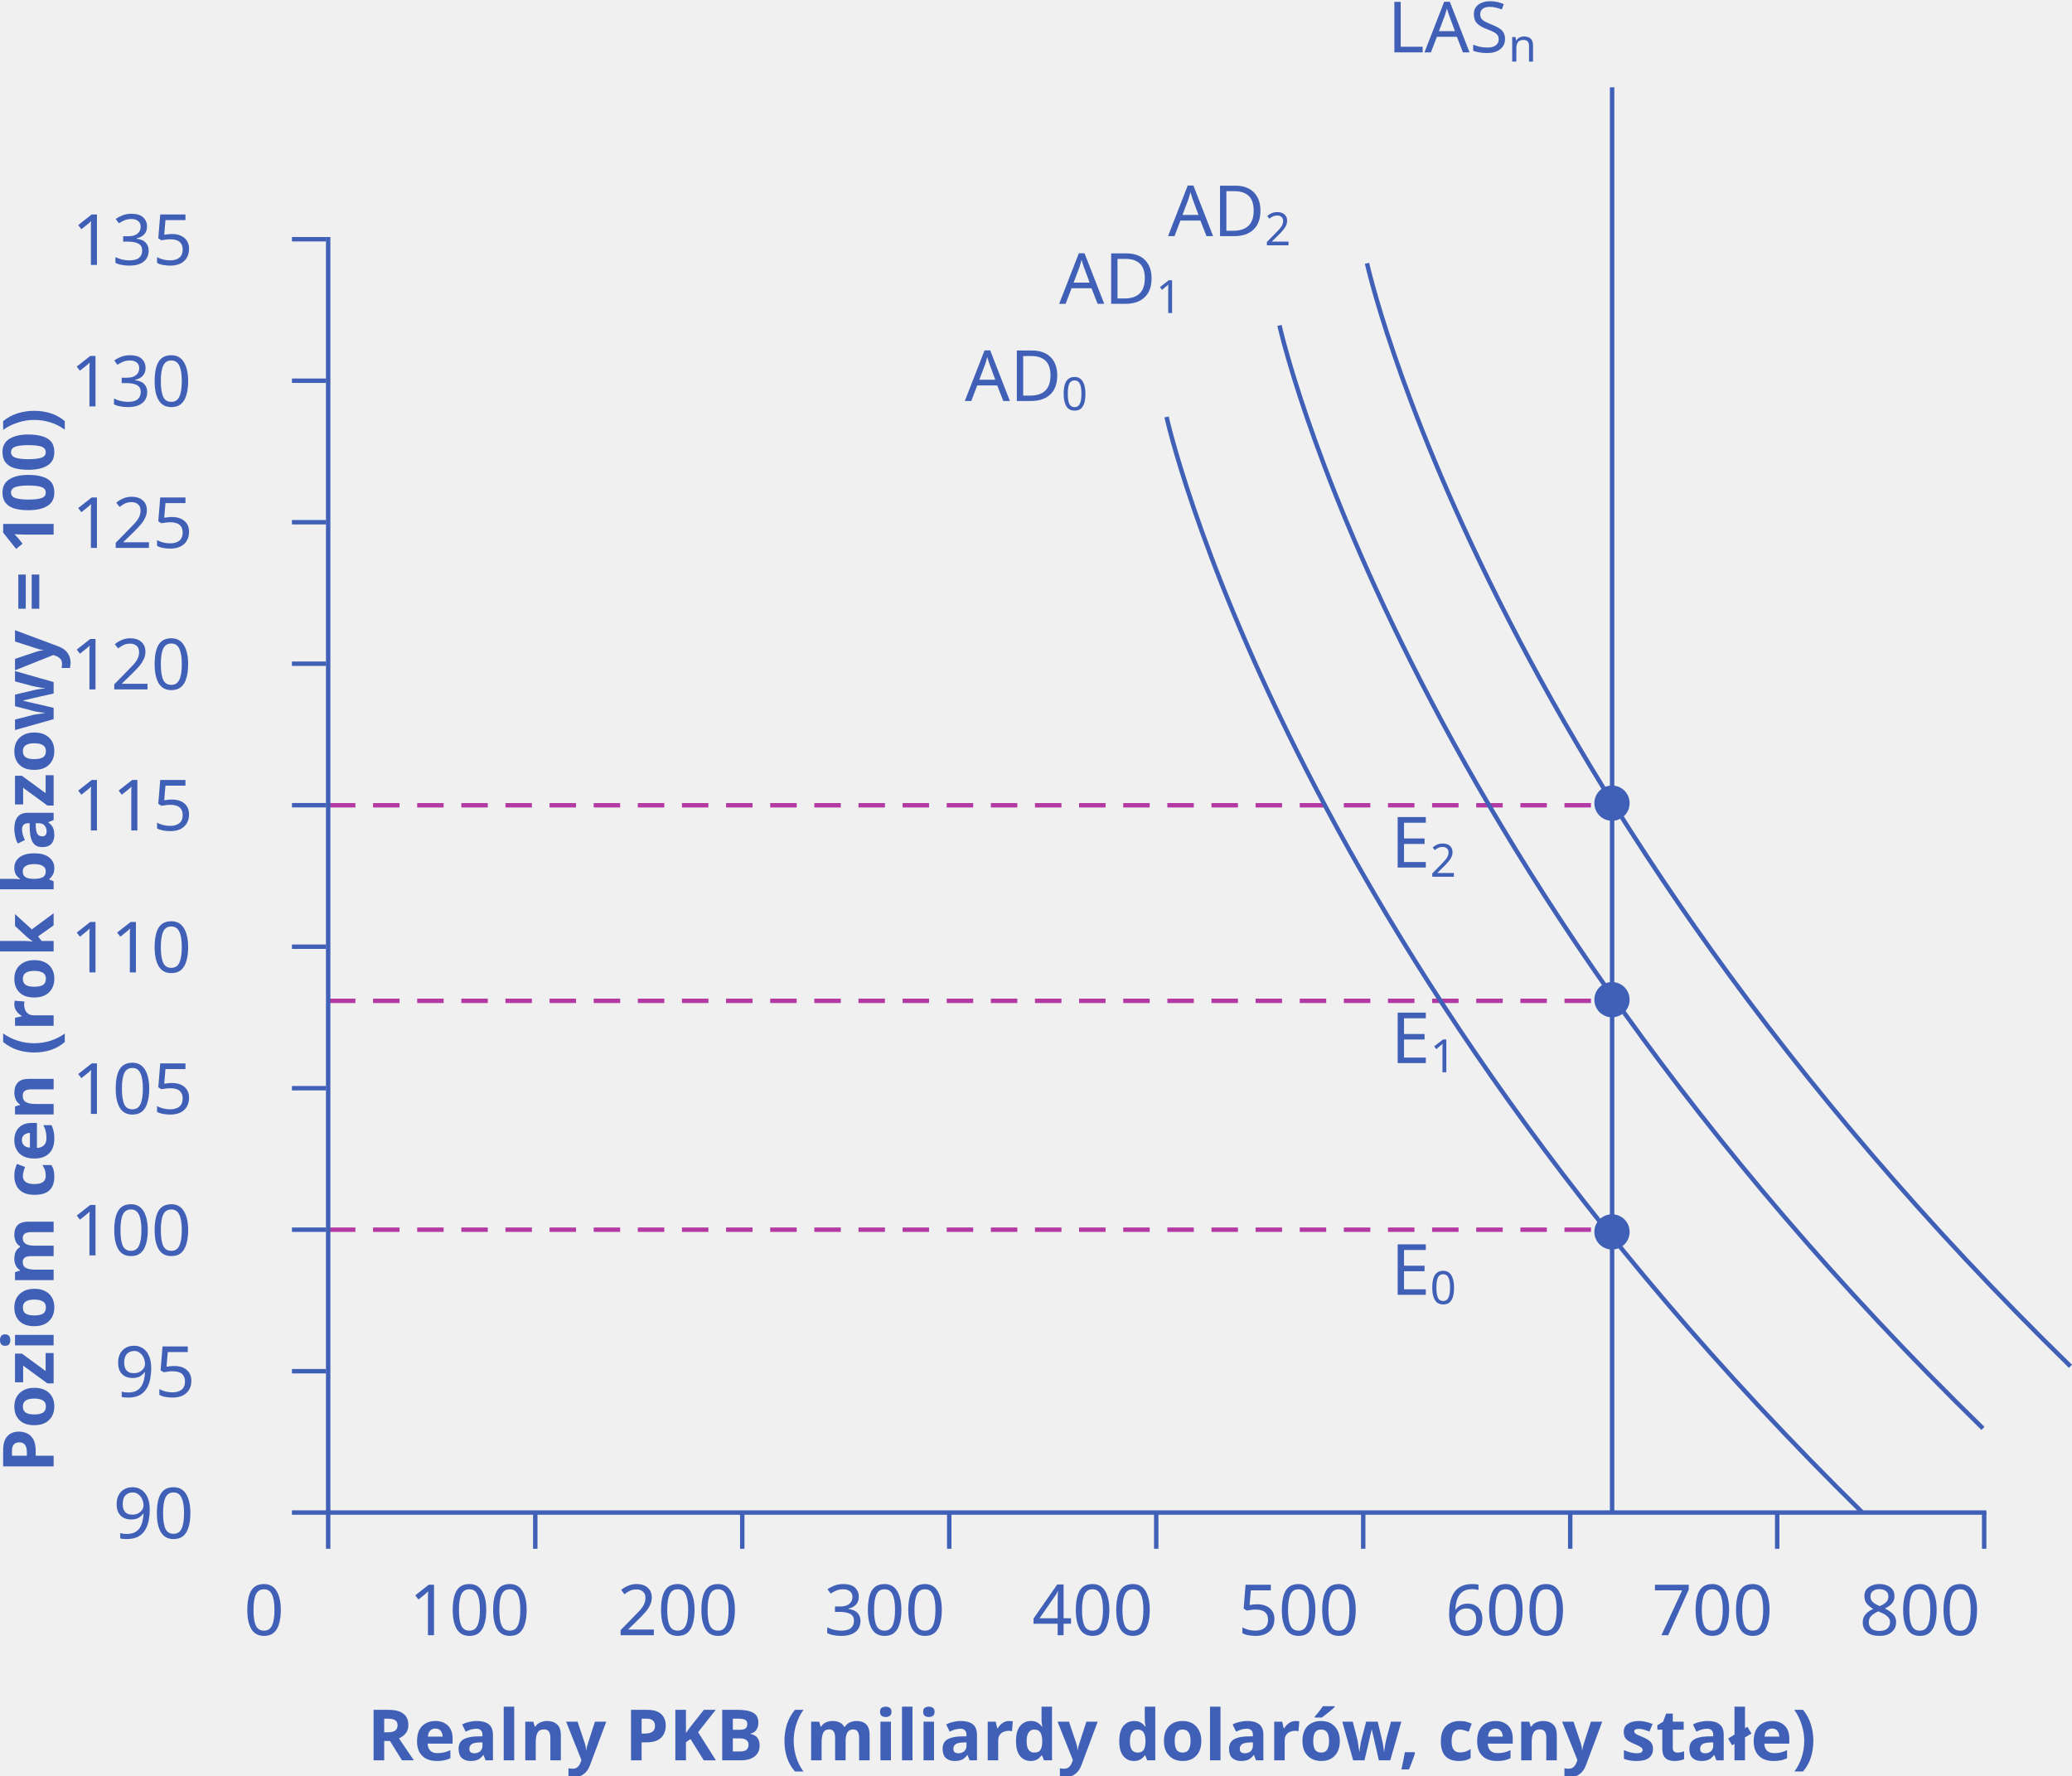
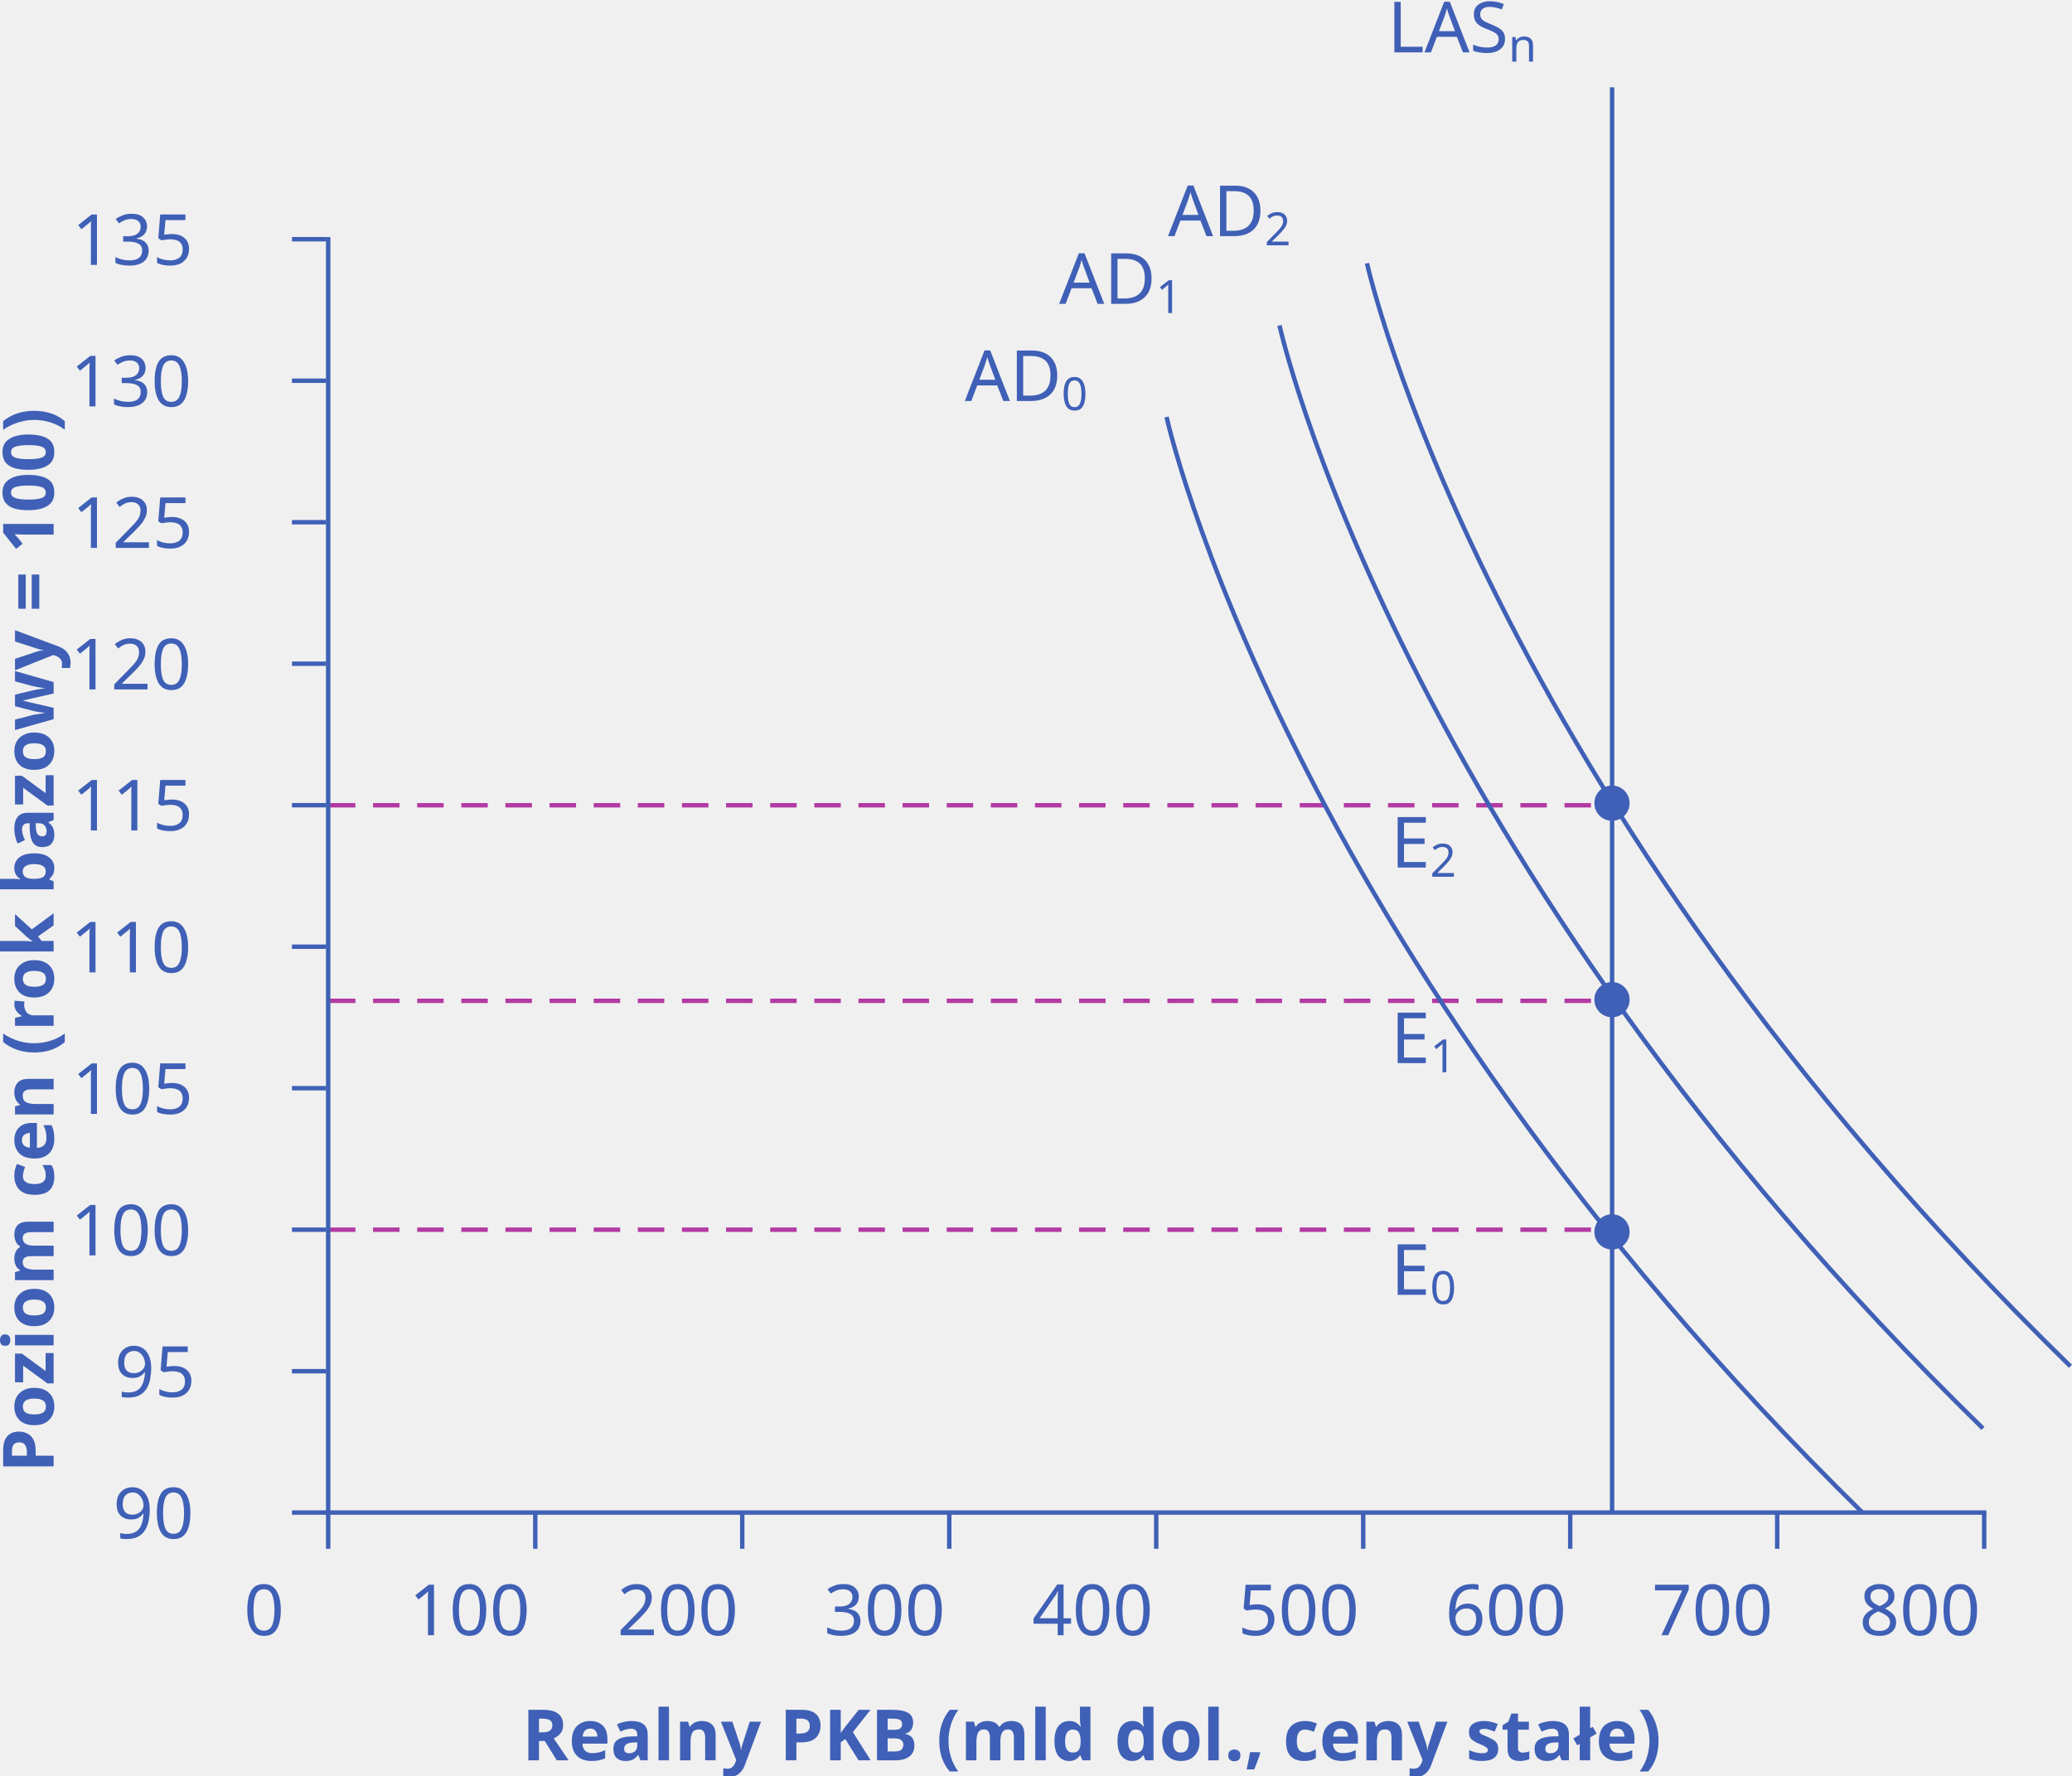
<svg xmlns="http://www.w3.org/2000/svg" version="1.1" id="svg6341" width="313.033" height="268.262" viewBox="0 0 313.033 268.262">
  <defs id="defs6345" />
  <g id="g6349" transform="matrix(1.333333,0,0,-1.333333,5.533611,324.6001)">
-     <g id="g7062">
+     <g id="g1">
      <path d="M 33.034,72.054 V 67.949" style="fill:none;stroke:#3f60b6;stroke-width:0.5;stroke-linecap:butt;stroke-linejoin:miter;stroke-miterlimit:4;stroke-dasharray:none;stroke-opacity:1" id="path6369" />
      <path d="M 103.407,72.039 V 67.949" style="fill:none;stroke:#3f60b6;stroke-width:0.5;stroke-linecap:butt;stroke-linejoin:miter;stroke-miterlimit:4;stroke-dasharray:none;stroke-opacity:1" id="path6371" />
      <path d="M 173.768,72.039 V 67.949" style="fill:none;stroke:#3f60b6;stroke-width:0.5;stroke-linecap:butt;stroke-linejoin:miter;stroke-miterlimit:4;stroke-dasharray:none;stroke-opacity:1" id="path6373" />
      <path d="M 150.314,72.039 V 67.949" style="fill:none;stroke:#3f60b6;stroke-width:0.5;stroke-linecap:butt;stroke-linejoin:miter;stroke-miterlimit:4;stroke-dasharray:none;stroke-opacity:1" id="path6375" />
      <path d="M 197.221,72.039 V 67.949" style="fill:none;stroke:#3f60b6;stroke-width:0.5;stroke-linecap:butt;stroke-linejoin:miter;stroke-miterlimit:4;stroke-dasharray:none;stroke-opacity:1" id="path6377" />
      <path d="M 126.861,72.039 V 67.949" style="fill:none;stroke:#3f60b6;stroke-width:0.5;stroke-linecap:butt;stroke-linejoin:miter;stroke-miterlimit:4;stroke-dasharray:none;stroke-opacity:1" id="path6379" />
      <path d="M 79.954,72.039 V 67.949" style="fill:none;stroke:#3f60b6;stroke-width:0.5;stroke-linecap:butt;stroke-linejoin:miter;stroke-miterlimit:4;stroke-dasharray:none;stroke-opacity:1" id="path6381" />
      <path d="M 56.501,72.039 V 67.949" style="fill:none;stroke:#3f60b6;stroke-width:0.5;stroke-linecap:butt;stroke-linejoin:miter;stroke-miterlimit:4;stroke-dasharray:none;stroke-opacity:1" id="path6383" />
      <path d="M 220.674,72.039 V 67.949" style="fill:none;stroke:#3f60b6;stroke-width:0.5;stroke-linecap:butt;stroke-linejoin:miter;stroke-miterlimit:4;stroke-dasharray:none;stroke-opacity:1" id="path6385" />
      <path d="m 28.929,72.054 h 4.105" style="fill:none;stroke:#3f60b6;stroke-width:0.5;stroke-linecap:butt;stroke-linejoin:miter;stroke-miterlimit:4;stroke-dasharray:none;stroke-opacity:1" id="path6459" />
      <path d="M 28.931,216.342 H 32.806" style="fill:none;stroke:#3f60b6;stroke-width:0.5;stroke-linecap:butt;stroke-linejoin:miter;stroke-miterlimit:4;stroke-dasharray:none;stroke-opacity:1" id="path6461" />
      <path d="m 28.929,200.308 h 3.875" style="fill:none;stroke:#3f60b6;stroke-width:0.5;stroke-linecap:butt;stroke-linejoin:miter;stroke-miterlimit:4;stroke-dasharray:none;stroke-opacity:1" id="path6463" />
      <path d="m 28.929,184.274 h 3.875" style="fill:none;stroke:#3f60b6;stroke-width:0.5;stroke-linecap:butt;stroke-linejoin:miter;stroke-miterlimit:4;stroke-dasharray:none;stroke-opacity:1" id="path6465" />
      <path d="m 28.929,152.207 h 3.875" style="fill:none;stroke:#3f60b6;stroke-width:0.5;stroke-linecap:butt;stroke-linejoin:miter;stroke-miterlimit:4;stroke-dasharray:none;stroke-opacity:1" id="path6467" />
      <path d="m 28.929,120.14 h 3.875" style="fill:none;stroke:#3f60b6;stroke-width:0.5;stroke-linecap:butt;stroke-linejoin:miter;stroke-miterlimit:4;stroke-dasharray:none;stroke-opacity:1" id="path6469" />
      <path d="m 28.929,88.072 h 3.875" style="fill:none;stroke:#3f60b6;stroke-width:0.5;stroke-linecap:butt;stroke-linejoin:miter;stroke-miterlimit:4;stroke-dasharray:none;stroke-opacity:1" id="path6471" />
      <path d="m 28.929,104.106 h 3.875" style="fill:none;stroke:#3f60b6;stroke-width:0.5;stroke-linecap:butt;stroke-linejoin:miter;stroke-miterlimit:4;stroke-dasharray:none;stroke-opacity:1" id="path6473" />
      <path d="m 28.929,136.173 h 3.875" style="fill:none;stroke:#3f60b6;stroke-width:0.5;stroke-linecap:butt;stroke-linejoin:miter;stroke-miterlimit:4;stroke-dasharray:none;stroke-opacity:1" id="path6475" />
      <path d="m 28.929,168.241 h 3.875" style="fill:none;stroke:#3f60b6;stroke-width:0.5;stroke-linecap:butt;stroke-linejoin:miter;stroke-miterlimit:4;stroke-dasharray:none;stroke-opacity:1" id="path6477" />
      <path d="M 178.515,233.555 V 72.039" style="fill:none;stroke:#3f60b6;stroke-width:0.5;stroke-linecap:butt;stroke-linejoin:miter;stroke-miterlimit:4;stroke-dasharray:none;stroke-opacity:1" id="path6479" />
      <path d="M 33.123,151.95 H 178.456" style="fill:#ffffff;fill-opacity:1;fill-rule:evenodd;stroke:none;stroke-width:0.1" id="path6481" />
      <path d="M 33.12,152.2 H 178.472" style="fill:none;stroke:#b33aa3;stroke-width:0.5;stroke-linecap:butt;stroke-linejoin:miter;stroke-miterlimit:4;stroke-dasharray:3, 2;stroke-dashoffset:0;stroke-opacity:1" id="path6483" />
      <path d="M 33.12,130.04 H 178.472" style="fill:none;stroke:#b33aa3;stroke-width:0.5;stroke-linecap:butt;stroke-linejoin:miter;stroke-miterlimit:4;stroke-dasharray:3, 2;stroke-dashoffset:0;stroke-opacity:1" id="path6485" />
      <path d="M 33.12,104.106 H 178.472" style="fill:none;stroke:#b33aa3;stroke-width:0.5;stroke-linecap:butt;stroke-linejoin:miter;stroke-miterlimit:4;stroke-dasharray:3, 2;stroke-dashoffset:0;stroke-opacity:1" id="path6487" />
      <path d="m 150.744,213.614 c 0,0 13.167,-60.047 79.706,-124.986" style="fill:none;stroke:#3f60b6;stroke-width:0.5;stroke-linecap:butt;stroke-linejoin:miter;stroke-miterlimit:4;stroke-dasharray:none;stroke-opacity:1" id="path6489" />
      <path d="m 140.828,206.576 c 0,0 13.167,-60.047 79.706,-124.986" style="fill:none;stroke:#3f60b6;stroke-width:0.5;stroke-linecap:butt;stroke-linejoin:miter;stroke-miterlimit:4;stroke-dasharray:none;stroke-opacity:1" id="path6491" />
      <path d="m 128.032,196.199 c 0,0 13.06,-59.557 78.892,-124.189" style="fill:none;stroke:#3f60b6;stroke-width:0.5;stroke-linecap:butt;stroke-linejoin:miter;stroke-miterlimit:4;stroke-dasharray:none;stroke-opacity:1" id="path6493" />
      <path d="m 179.916,153.854 c 0.777,-0.778 0.777,-2.051 0,-2.829 -0.777,-0.777 -2.051,-0.777 -2.828,0 -0.777,0.778 -0.777,2.051 0,2.829 0.777,0.777 2.051,0.777 2.828,0" style="fill:#3f60b6;fill-opacity:1;fill-rule:nonzero;stroke:none;stroke-width:0.1" id="path6495" />
      <path d="m 179.916,131.587 c 0.777,-0.777 0.777,-2.051 0,-2.828 -0.777,-0.778 -2.051,-0.778 -2.828,0 -0.777,0.777 -0.777,2.051 0,2.828 0.777,0.777 2.051,0.777 2.828,0" style="fill:#3f60b6;fill-opacity:1;fill-rule:nonzero;stroke:none;stroke-width:0.1" id="path6497" />
      <path d="m 179.916,105.271 c 0.777,-0.778 0.777,-2.051 0,-2.828 -0.777,-0.778 -2.051,-0.778 -2.828,0 -0.777,0.777 -0.777,2.05 0,2.828 0.777,0.777 2.051,0.777 2.828,0" style="fill:#3f60b6;fill-opacity:1;fill-rule:nonzero;stroke:none;stroke-width:0.1" id="path6499" />
      <path d="M 33.034,216.592 V 72.054 h 187.89" style="fill:none;stroke:#3f60b6;stroke-width:0.5;stroke-linecap:butt;stroke-linejoin:miter;stroke-miterlimit:10;stroke-dasharray:none;stroke-opacity:1" id="path6501" />
      <text xml:space="preserve" style="font-variant:normal;font-weight:normal;font-size:8px;font-family:ArialMT;-inkscape-font-specification:ArialMT;writing-mode:lr-tb;fill:#3f60b6;fill-opacity:1;fill-rule:nonzero;stroke:none;stroke-width:1" id="text20116-1-3-7-8-7-7" x="20.683" y="-85.16" transform="scale(1,-1)">
        <tspan style="font-style:normal;font-variant:normal;font-weight:normal;font-stretch:normal;font-family:sans-serif;-inkscape-font-specification:sans-serif;text-align:center;text-anchor:middle;stroke-width:1" x="20.683" y="-85.16" id="tspan4232-0-4-6-5-17">95</tspan>
      </text>
      <text xml:space="preserve" style="font-variant:normal;font-weight:normal;font-size:8px;font-family:ArialMT;-inkscape-font-specification:ArialMT;writing-mode:lr-tb;fill:#3f60b6;fill-opacity:1;fill-rule:nonzero;stroke:none;stroke-width:1" id="text20116-1-3-7-8-7-9-2" x="18.138" y="-213.43" transform="scale(1,-1)">
        <tspan style="font-style:normal;font-variant:normal;font-weight:normal;font-stretch:normal;font-family:sans-serif;-inkscape-font-specification:sans-serif;text-align:center;text-anchor:middle;stroke-width:1" x="18.138" y="-213.43" id="tspan4232-0-4-6-5-2-7">135</tspan>
      </text>
      <text xml:space="preserve" style="font-variant:normal;font-weight:normal;font-size:8px;font-family:ArialMT;-inkscape-font-specification:ArialMT;writing-mode:lr-tb;fill:#3f60b6;fill-opacity:1;fill-rule:nonzero;stroke:none;stroke-width:1" id="text20116-1-3-7-8-7-2-2" x="17.971" y="-197.396" transform="scale(1,-1)">
        <tspan style="font-style:normal;font-variant:normal;font-weight:normal;font-stretch:normal;font-family:sans-serif;-inkscape-font-specification:sans-serif;text-align:center;text-anchor:middle;stroke-width:1" x="17.971" y="-197.396" id="tspan4232-0-4-6-5-8-2">130</tspan>
      </text>
      <text xml:space="preserve" style="font-variant:normal;font-weight:normal;font-size:8px;font-family:ArialMT;-inkscape-font-specification:ArialMT;writing-mode:lr-tb;fill:#3f60b6;fill-opacity:1;fill-rule:nonzero;stroke:none;stroke-width:1" id="text20116-1-3-7-8-7-2-2-9" x="18.138" y="-181.362" transform="scale(1,-1)">
        <tspan style="font-style:normal;font-variant:normal;font-weight:normal;font-stretch:normal;font-family:sans-serif;-inkscape-font-specification:sans-serif;text-align:center;text-anchor:middle;stroke-width:1" x="18.138" y="-181.362" id="tspan4232-0-4-6-5-8-2-6">125</tspan>
      </text>
      <text xml:space="preserve" style="font-variant:normal;font-weight:normal;font-size:8px;font-family:ArialMT;-inkscape-font-specification:ArialMT;writing-mode:lr-tb;fill:#3f60b6;fill-opacity:1;fill-rule:nonzero;stroke:none;stroke-width:1" id="text20116-1-3-7-8-7-97-6" x="17.971" y="-165.329" transform="scale(1,-1)">
        <tspan style="font-style:normal;font-variant:normal;font-weight:normal;font-stretch:normal;font-family:sans-serif;-inkscape-font-specification:sans-serif;text-align:center;text-anchor:middle;stroke-width:1" x="17.971" y="-165.329" id="tspan4232-0-4-6-5-3-1">120</tspan>
      </text>
      <text xml:space="preserve" style="font-variant:normal;font-weight:normal;font-size:8px;font-family:ArialMT;-inkscape-font-specification:ArialMT;writing-mode:lr-tb;fill:#3f60b6;fill-opacity:1;fill-rule:nonzero;stroke:none;stroke-width:1" id="text20116-1-3-7-8-7-6-0" x="18.138" y="-149.348" transform="scale(1,-1)">
        <tspan style="font-style:normal;font-variant:normal;font-weight:normal;font-stretch:normal;font-family:sans-serif;-inkscape-font-specification:sans-serif;text-align:center;text-anchor:middle;stroke-width:1" x="18.138" y="-149.348" id="tspan4232-0-4-6-5-1-6">115</tspan>
      </text>
      <text xml:space="preserve" style="font-variant:normal;font-weight:normal;font-size:8px;font-family:ArialMT;-inkscape-font-specification:ArialMT;writing-mode:lr-tb;fill:#3f60b6;fill-opacity:1;fill-rule:nonzero;stroke:none;stroke-width:1" id="text20116-1-3-7-8-7-29-1" x="17.971" y="-133.261" transform="scale(1,-1)">
        <tspan style="font-style:normal;font-variant:normal;font-weight:normal;font-stretch:normal;font-family:sans-serif;-inkscape-font-specification:sans-serif;text-align:center;text-anchor:middle;stroke-width:1" x="17.971" y="-133.261" id="tspan4232-0-4-6-5-31-5">110</tspan>
      </text>
      <text xml:space="preserve" style="font-variant:normal;font-weight:normal;font-size:8px;font-family:ArialMT;-inkscape-font-specification:ArialMT;writing-mode:lr-tb;fill:#3f60b6;fill-opacity:1;fill-rule:nonzero;stroke:none;stroke-width:1" id="text20116-1-3-7-8-7-94-9" x="18.138" y="-117.228" transform="scale(1,-1)">
        <tspan style="font-style:normal;font-variant:normal;font-weight:normal;font-stretch:normal;font-family:sans-serif;-inkscape-font-specification:sans-serif;text-align:center;text-anchor:middle;stroke-width:1" x="18.138" y="-117.228" id="tspan4232-0-4-6-5-7-4">105</tspan>
      </text>
      <text xml:space="preserve" style="font-variant:normal;font-weight:normal;font-size:8px;font-family:ArialMT;-inkscape-font-specification:ArialMT;writing-mode:lr-tb;fill:#3f60b6;fill-opacity:1;fill-rule:nonzero;stroke:none;stroke-width:1" id="text20116-1-3-7-8-7-8-9" x="17.971" y="-101.194" transform="scale(1,-1)">
        <tspan style="font-style:normal;font-variant:normal;font-weight:normal;font-stretch:normal;font-family:sans-serif;-inkscape-font-specification:sans-serif;text-align:center;text-anchor:middle;stroke-width:1" x="17.971" y="-101.194" id="tspan4232-0-4-6-5-4-0">100</tspan>
      </text>
      <text xml:space="preserve" style="font-variant:normal;font-weight:normal;font-size:8px;font-family:ArialMT;-inkscape-font-specification:ArialMT;writing-mode:lr-tb;fill:#3f60b6;fill-opacity:1;fill-rule:nonzero;stroke:none;stroke-width:1" id="text20116-1-3-7-8-7-8-9-8" x="20.515" y="-69.127" transform="scale(1,-1)">
        <tspan style="font-style:normal;font-variant:normal;font-weight:normal;font-stretch:normal;font-family:sans-serif;-inkscape-font-specification:sans-serif;text-align:center;text-anchor:middle;stroke-width:1" x="20.515" y="-69.127" id="tspan4232-0-4-6-5-4-0-8">90</tspan>
      </text>
      <text xml:space="preserve" style="font-variant:normal;font-weight:normal;font-size:8px;font-family:ArialMT;-inkscape-font-specification:ArialMT;writing-mode:lr-tb;fill:#3f60b6;fill-opacity:1;fill-rule:nonzero;stroke:none;stroke-width:1" id="text20116-1-3-7-8-7-5-9" x="33.049" y="-58.156" transform="scale(1,-1)">
        <tspan style="font-style:normal;font-variant:normal;font-weight:normal;font-stretch:normal;font-family:sans-serif;-inkscape-font-specification:sans-serif;text-align:center;text-anchor:middle;stroke-width:1" x="33.049" y="-58.156" id="tspan4232-0-4-6-5-0-1">0</tspan>
      </text>
      <text xml:space="preserve" style="font-variant:normal;font-weight:normal;font-size:8px;font-family:ArialMT;-inkscape-font-specification:ArialMT;writing-mode:lr-tb;fill:#3f60b6;fill-opacity:1;fill-rule:nonzero;stroke:none;stroke-width:1" id="text20116-1-3-7-8-7-9-3-7" x="56.327" y="-58.156" transform="scale(1,-1)">
        <tspan style="font-style:normal;font-variant:normal;font-weight:normal;font-stretch:normal;font-family:sans-serif;-inkscape-font-specification:sans-serif;text-align:center;text-anchor:middle;stroke-width:1" x="56.327" y="-58.156" id="tspan4232-0-4-6-5-2-6-7">100</tspan>
      </text>
      <text xml:space="preserve" style="font-variant:normal;font-weight:normal;font-size:8px;font-family:ArialMT;-inkscape-font-specification:ArialMT;writing-mode:lr-tb;fill:#3f60b6;fill-opacity:1;fill-rule:nonzero;stroke:none;stroke-width:1" id="text20116-1-3-7-8-7-2-1-1" x="79.926" y="-58.156" transform="scale(1,-1)">
        <tspan style="font-style:normal;font-variant:normal;font-weight:normal;font-stretch:normal;font-family:sans-serif;-inkscape-font-specification:sans-serif;text-align:center;text-anchor:middle;stroke-width:1" x="79.926" y="-58.156" id="tspan4232-0-4-6-5-8-0-1">200</tspan>
      </text>
      <text xml:space="preserve" style="font-variant:normal;font-weight:normal;font-size:8px;font-family:ArialMT;-inkscape-font-specification:ArialMT;writing-mode:lr-tb;fill:#3f60b6;fill-opacity:1;fill-rule:nonzero;stroke:none;stroke-width:1" id="text20116-1-3-7-8-7-6-2-5" x="103.368" y="-58.156" transform="scale(1,-1)">
        <tspan style="font-style:normal;font-variant:normal;font-weight:normal;font-stretch:normal;font-family:sans-serif;-inkscape-font-specification:sans-serif;text-align:center;text-anchor:middle;stroke-width:1" x="103.368" y="-58.156" id="tspan4232-0-4-6-5-1-0-9">300</tspan>
      </text>
      <text xml:space="preserve" style="font-variant:normal;font-weight:normal;font-size:8px;font-family:ArialMT;-inkscape-font-specification:ArialMT;writing-mode:lr-tb;fill:#3f60b6;fill-opacity:1;fill-rule:nonzero;stroke:none;stroke-width:1" id="text20116-1-3-7-8-7-29-6-7" x="126.931" y="-58.156" transform="scale(1,-1)">
        <tspan style="font-style:normal;font-variant:normal;font-weight:normal;font-stretch:normal;font-family:sans-serif;-inkscape-font-specification:sans-serif;text-align:center;text-anchor:middle;stroke-width:1" x="126.931" y="-58.156" id="tspan4232-0-4-6-5-31-1-7">400</tspan>
      </text>
      <text xml:space="preserve" style="font-variant:normal;font-weight:normal;font-size:8px;font-family:ArialMT;-inkscape-font-specification:ArialMT;writing-mode:lr-tb;fill:#3f60b6;fill-opacity:1;fill-rule:nonzero;stroke:none;stroke-width:1" id="text20116-1-3-7-8-7-94-5-6" x="150.271" y="-58.156" transform="scale(1,-1)">
        <tspan style="font-style:normal;font-variant:normal;font-weight:normal;font-stretch:normal;font-family:sans-serif;-inkscape-font-specification:sans-serif;text-align:center;text-anchor:middle;stroke-width:1" x="150.271" y="-58.156" id="tspan4232-0-4-6-5-7-5-7">500</tspan>
      </text>
      <text xml:space="preserve" style="font-variant:normal;font-weight:normal;font-size:8px;font-family:ArialMT;-inkscape-font-specification:ArialMT;writing-mode:lr-tb;fill:#3f60b6;fill-opacity:1;fill-rule:nonzero;stroke:none;stroke-width:1" id="text20116-1-3-7-8-7-8-4" x="173.754" y="-58.156" transform="scale(1,-1)">
        <tspan style="font-style:normal;font-variant:normal;font-weight:normal;font-stretch:normal;font-family:sans-serif;-inkscape-font-specification:sans-serif;text-align:center;text-anchor:middle;stroke-width:1" x="173.754" y="-58.156" id="tspan4232-0-4-6-5-4-7">600</tspan>
      </text>
      <text xml:space="preserve" style="font-variant:normal;font-weight:normal;font-size:8px;font-family:ArialMT;-inkscape-font-specification:ArialMT;writing-mode:lr-tb;fill:#3f60b6;fill-opacity:1;fill-rule:nonzero;stroke:none;stroke-width:1" id="text20116-1-3-7-8-7-5-6" x="197.158" y="-58.156" transform="scale(1,-1)">
        <tspan style="font-style:normal;font-variant:normal;font-weight:normal;font-stretch:normal;font-family:sans-serif;-inkscape-font-specification:sans-serif;text-align:center;text-anchor:middle;stroke-width:1" x="197.158" y="-58.156" id="tspan4232-0-4-6-5-0-5">700</tspan>
      </text>
      <text xml:space="preserve" style="font-variant:normal;font-weight:normal;font-size:8px;font-family:ArialMT;-inkscape-font-specification:ArialMT;writing-mode:lr-tb;fill:#3f60b6;fill-opacity:1;fill-rule:nonzero;stroke:none;stroke-width:1" id="text20116-1-3-7-8-7-5-6-6" x="220.668" y="-58.156" transform="scale(1,-1)">
        <tspan style="font-style:normal;font-variant:normal;font-weight:normal;font-stretch:normal;font-family:sans-serif;-inkscape-font-specification:sans-serif;text-align:center;text-anchor:middle;stroke-width:1" x="220.668" y="-58.156" id="tspan4232-0-4-6-5-0-5-9">800</tspan>
      </text>
      <text xml:space="preserve" style="font-variant:normal;font-weight:normal;font-size:8px;font-family:ArialMT;-inkscape-font-specification:ArialMT;writing-mode:lr-tb;fill:#3f60b6;fill-opacity:1;fill-rule:nonzero;stroke:none;stroke-width:1" id="text20116-1-3-7-7-1-6-3" x="126.831" y="-43.98" transform="scale(1,-1)">
-         <tspan style="font-style:normal;font-variant:normal;font-weight:bold;font-stretch:normal;font-family:sans-serif;-inkscape-font-specification:'sans-serif Bold';text-align:center;text-anchor:middle;stroke-width:1" x="126.831" y="-43.98" id="tspan4232-0-4-4-4-4-8">Realny PKB (miliardy dolarów, ceny stałe)</tspan>
+         <tspan style="font-style:normal;font-variant:normal;font-weight:bold;font-stretch:normal;font-family:sans-serif;-inkscape-font-specification:'sans-serif Bold';text-align:center;text-anchor:middle;stroke-width:1" x="126.831" y="-43.98" id="tspan4232-0-4-4-4-4-8">Realny PKB (mld dol., ceny stałe)</tspan>
      </text>
      <text xml:space="preserve" style="font-variant:normal;font-weight:normal;font-size:8px;font-family:ArialMT;-inkscape-font-specification:ArialMT;writing-mode:lr-tb;fill:#3f60b6;fill-opacity:1;fill-rule:nonzero;stroke:none;stroke-width:1" id="text20116-1-3-7-7-1-6-3-1" x="144.174" y="1.928" transform="matrix(0,1,1,0,0,0)">
        <tspan style="font-style:normal;font-variant:normal;font-weight:bold;font-stretch:normal;font-family:sans-serif;-inkscape-font-specification:'sans-serif Bold';text-align:center;text-anchor:middle;stroke-width:1" x="144.174" y="1.928" id="tspan4232-0-4-4-4-4-8-1">Poziom cen (rok bazowy = 100)</tspan>
      </text>
      <text xml:space="preserve" style="font-variant:normal;font-weight:normal;font-size:8px;font-family:ArialMT;-inkscape-font-specification:ArialMT;writing-mode:lr-tb;fill:#3f60b6;fill-opacity:1;fill-rule:nonzero;stroke:none;stroke-width:1" id="text20116-1-3-7-0-0-6-2-2-4-1" x="178.159" y="-237.513" transform="scale(1,-1)">
        <tspan style="font-style:normal;font-variant:normal;font-weight:normal;font-stretch:normal;font-family:sans-serif;-inkscape-font-specification:sans-serif;text-align:center;text-anchor:middle;stroke-width:1" x="178.159" y="-237.513" id="tspan4232-0-4-7-6-2-6-3-8-0">LAS<tspan style="font-size:65%;baseline-shift:sub" id="tspan2056">n</tspan>
        </tspan>
      </text>
      <text xml:space="preserve" style="font-variant:normal;font-weight:normal;font-size:8px;font-family:ArialMT;-inkscape-font-specification:ArialMT;writing-mode:lr-tb;fill:#3f60b6;fill-opacity:1;fill-rule:nonzero;stroke:none;stroke-width:1" id="text20116-1-3-7-0-0-6-2-2-4-1-9" x="151.798" y="-216.692" transform="scale(1,-1)">
        <tspan style="font-style:normal;font-variant:normal;font-weight:normal;font-stretch:normal;font-family:sans-serif;-inkscape-font-specification:sans-serif;text-align:center;text-anchor:middle;stroke-width:1" x="151.798" y="-216.692" id="tspan4232-0-4-7-6-2-6-3-8-0-2">AD<tspan style="font-size:65%;baseline-shift:sub" id="tspan13117">2</tspan>
        </tspan>
      </text>
      <text xml:space="preserve" style="font-variant:normal;font-weight:normal;font-size:8px;font-family:ArialMT;-inkscape-font-specification:ArialMT;writing-mode:lr-tb;fill:#3f60b6;fill-opacity:1;fill-rule:nonzero;stroke:none;stroke-width:1" id="text20116-1-3-7-0-0-6-2-2-4-1-6" x="139.464" y="-209.017" transform="scale(1,-1)">
        <tspan style="font-style:normal;font-variant:normal;font-weight:normal;font-stretch:normal;font-family:sans-serif;-inkscape-font-specification:sans-serif;text-align:center;text-anchor:middle;stroke-width:1" x="139.464" y="-209.017" id="tspan4232-0-4-7-6-2-6-3-8-0-4">AD<tspan style="font-size:65%;baseline-shift:sub" id="tspan10583">1</tspan>
        </tspan>
      </text>
      <text xml:space="preserve" style="font-variant:normal;font-weight:normal;font-size:8px;font-family:ArialMT;-inkscape-font-specification:ArialMT;writing-mode:lr-tb;fill:#3f60b6;fill-opacity:1;fill-rule:nonzero;stroke:none;stroke-width:1" id="text20116-1-3-7-0-0-6-2-2-4-1-3" x="128.774" y="-198.01" transform="scale(1,-1)">
        <tspan style="font-style:normal;font-variant:normal;font-weight:normal;font-stretch:normal;font-family:sans-serif;-inkscape-font-specification:sans-serif;text-align:center;text-anchor:middle;stroke-width:1" x="128.774" y="-198.01" id="tspan4232-0-4-7-6-2-6-3-8-0-0">AD<tspan style="font-size:65%;baseline-shift:sub" id="tspan10585">0</tspan>
        </tspan>
      </text>
      <text xml:space="preserve" style="font-variant:normal;font-weight:normal;font-size:8px;font-family:ArialMT;-inkscape-font-specification:ArialMT;writing-mode:lr-tb;fill:#3f60b6;fill-opacity:1;fill-rule:nonzero;stroke:none;stroke-width:1" id="text20116-1-3-7-0-0-6-2-2-4-1-30" x="173.79" y="-145.143" transform="scale(1,-1)">
        <tspan style="font-style:normal;font-variant:normal;font-weight:normal;font-stretch:normal;font-family:sans-serif;-inkscape-font-specification:sans-serif;text-align:center;text-anchor:middle;stroke-width:1" x="173.79" y="-145.143" id="tspan4232-0-4-7-6-2-6-3-8-0-92">E<tspan style="font-size:65%;baseline-shift:sub" id="tspan10579">2</tspan>
        </tspan>
      </text>
      <text xml:space="preserve" style="font-variant:normal;font-weight:normal;font-size:8px;font-family:ArialMT;-inkscape-font-specification:ArialMT;writing-mode:lr-tb;fill:#3f60b6;fill-opacity:1;fill-rule:nonzero;stroke:none;stroke-width:1" id="text20116-1-3-7-0-0-6-2-2-4-1-5" x="173.79" y="-122.983" transform="scale(1,-1)">
        <tspan style="font-style:normal;font-variant:normal;font-weight:normal;font-stretch:normal;font-family:sans-serif;-inkscape-font-specification:sans-serif;text-align:center;text-anchor:middle;stroke-width:1" x="173.79" y="-122.983" id="tspan4232-0-4-7-6-2-6-3-8-0-40">E<tspan style="font-size:65%;baseline-shift:sub" id="tspan10577">1</tspan>
        </tspan>
      </text>
      <text xml:space="preserve" style="font-variant:normal;font-weight:normal;font-size:8px;font-family:ArialMT;-inkscape-font-specification:ArialMT;writing-mode:lr-tb;fill:#3f60b6;fill-opacity:1;fill-rule:nonzero;stroke:none;stroke-width:1" id="text20116-1-3-7-0-0-6-2-2-4-1-59" x="173.79" y="-96.725" transform="scale(1,-1)">
        <tspan style="font-style:normal;font-variant:normal;font-weight:normal;font-stretch:normal;font-family:sans-serif;-inkscape-font-specification:sans-serif;text-align:center;text-anchor:middle;stroke-width:1" x="173.79" y="-96.725" id="tspan4232-0-4-7-6-2-6-3-8-0-46">E<tspan style="font-size:65%;baseline-shift:sub" id="tspan10581">0</tspan>
        </tspan>
      </text>
    </g>
  </g>
</svg>
